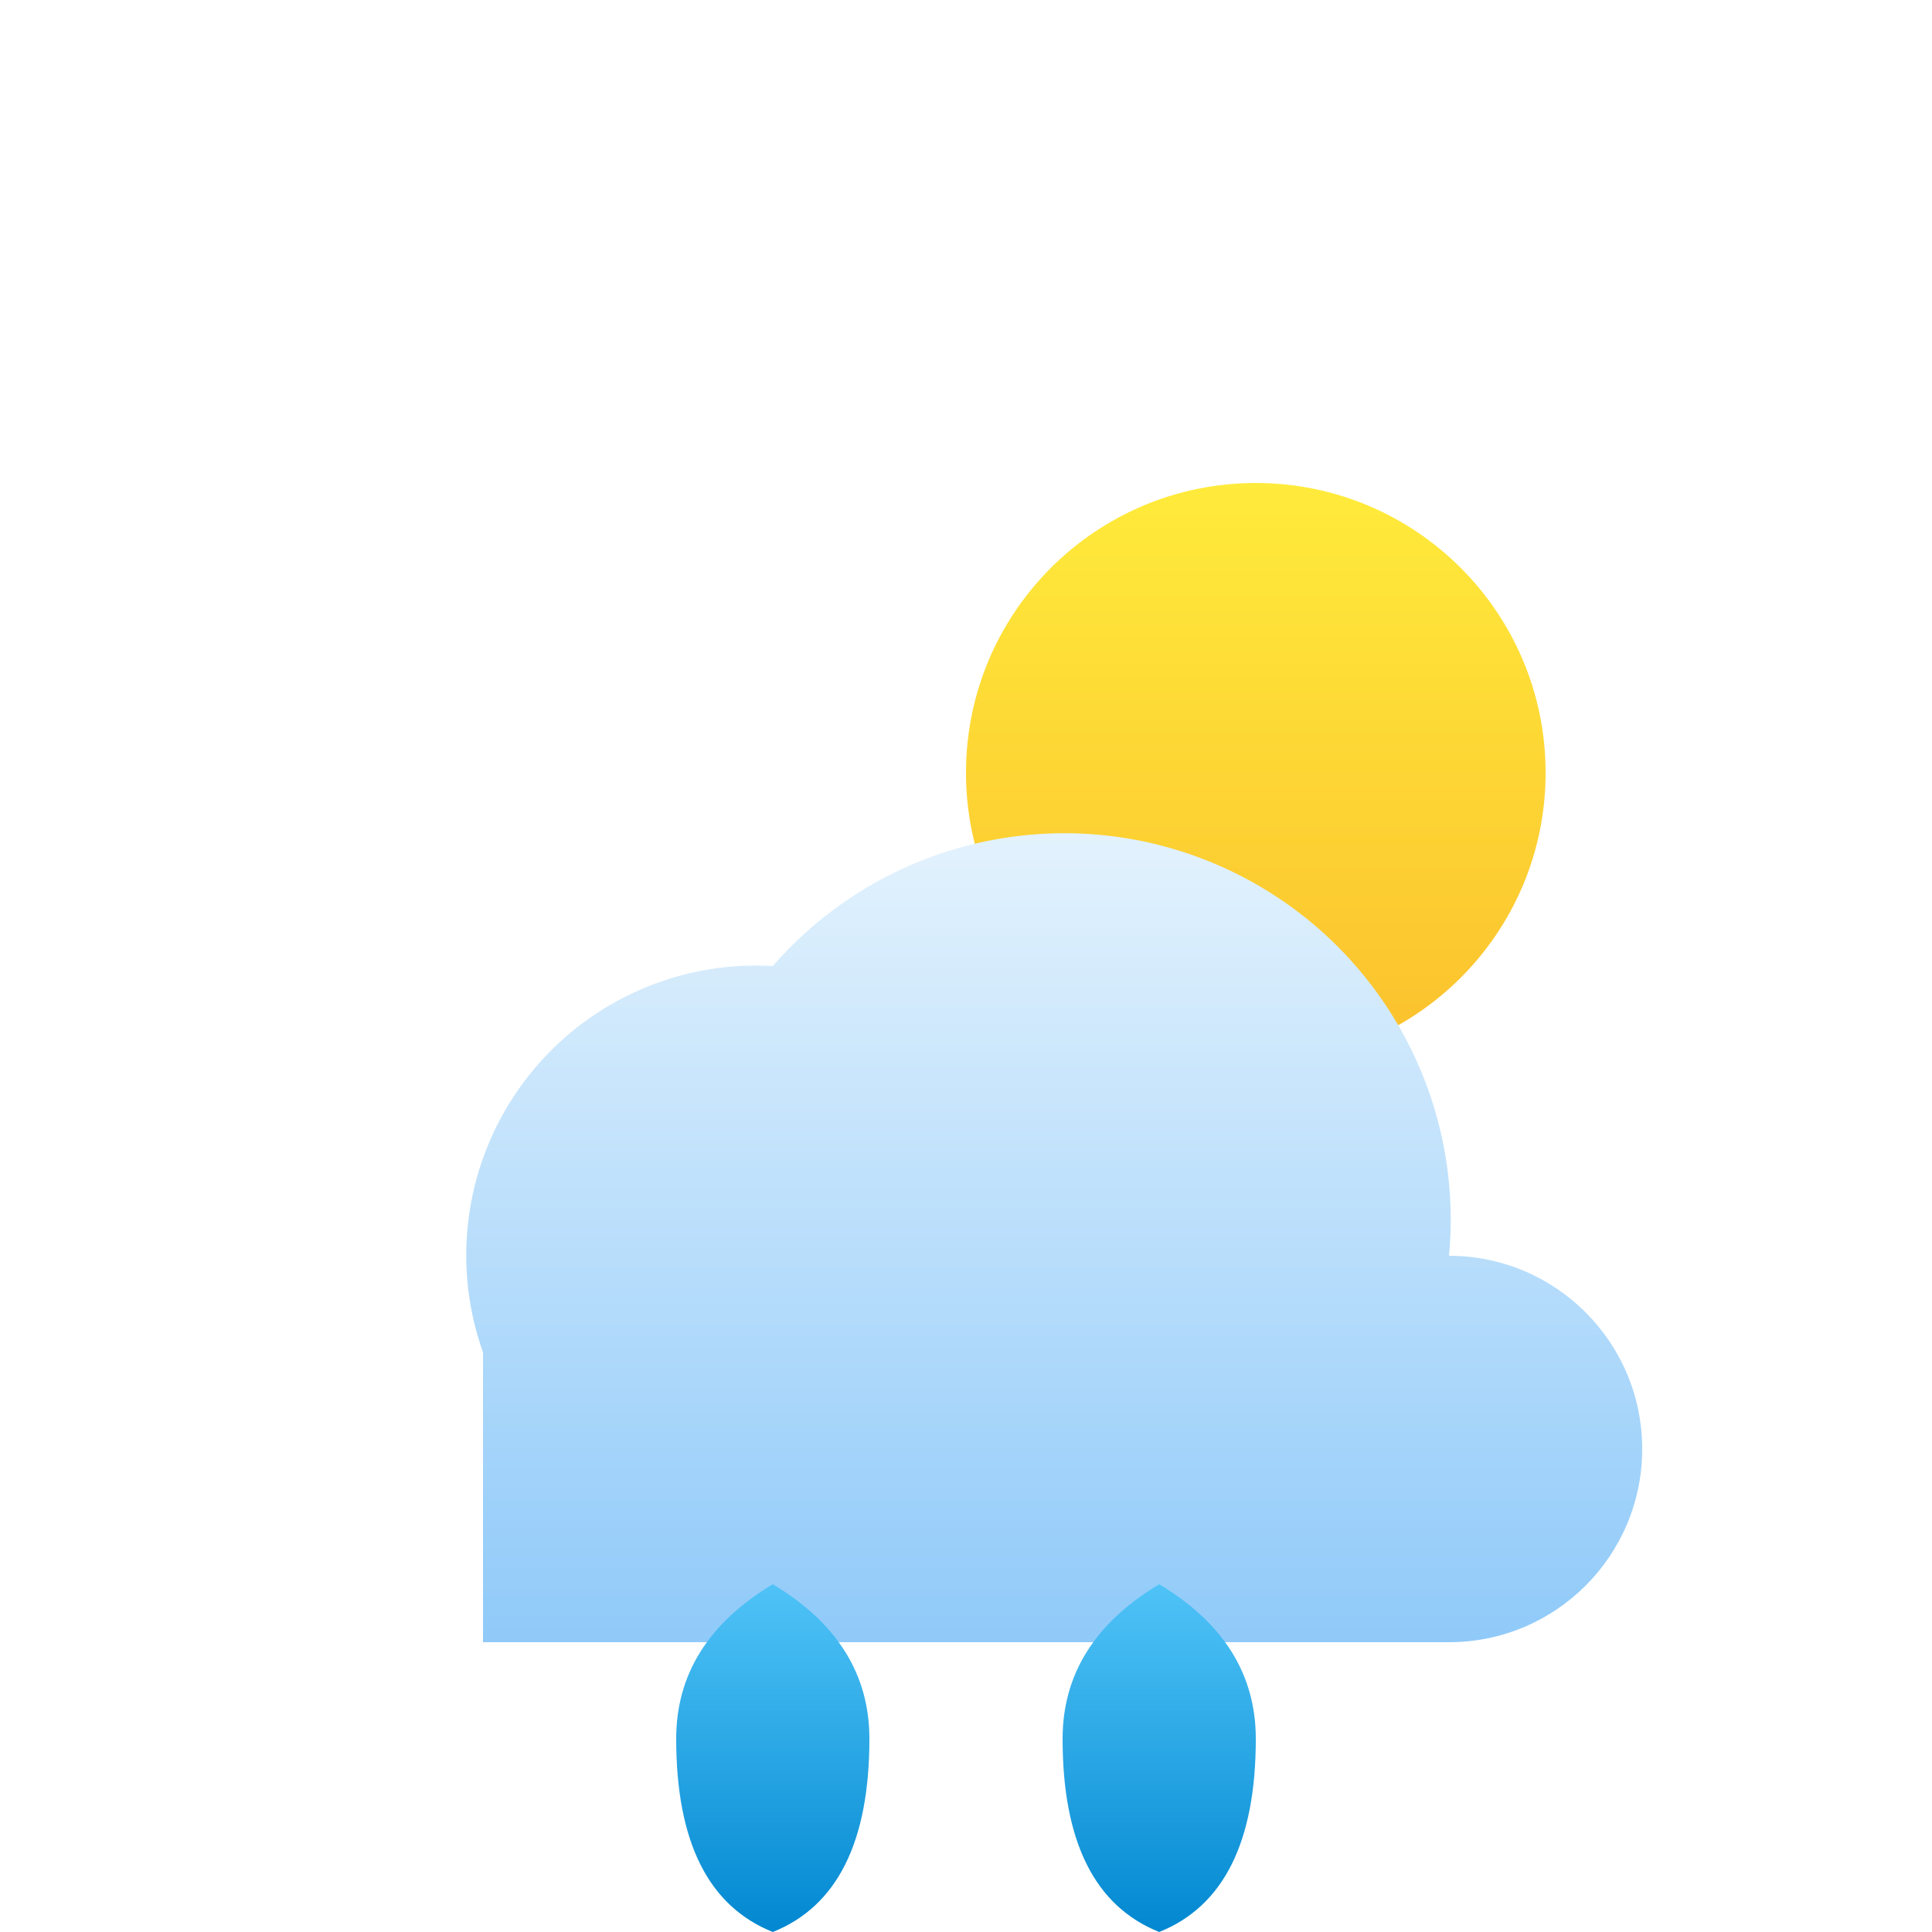
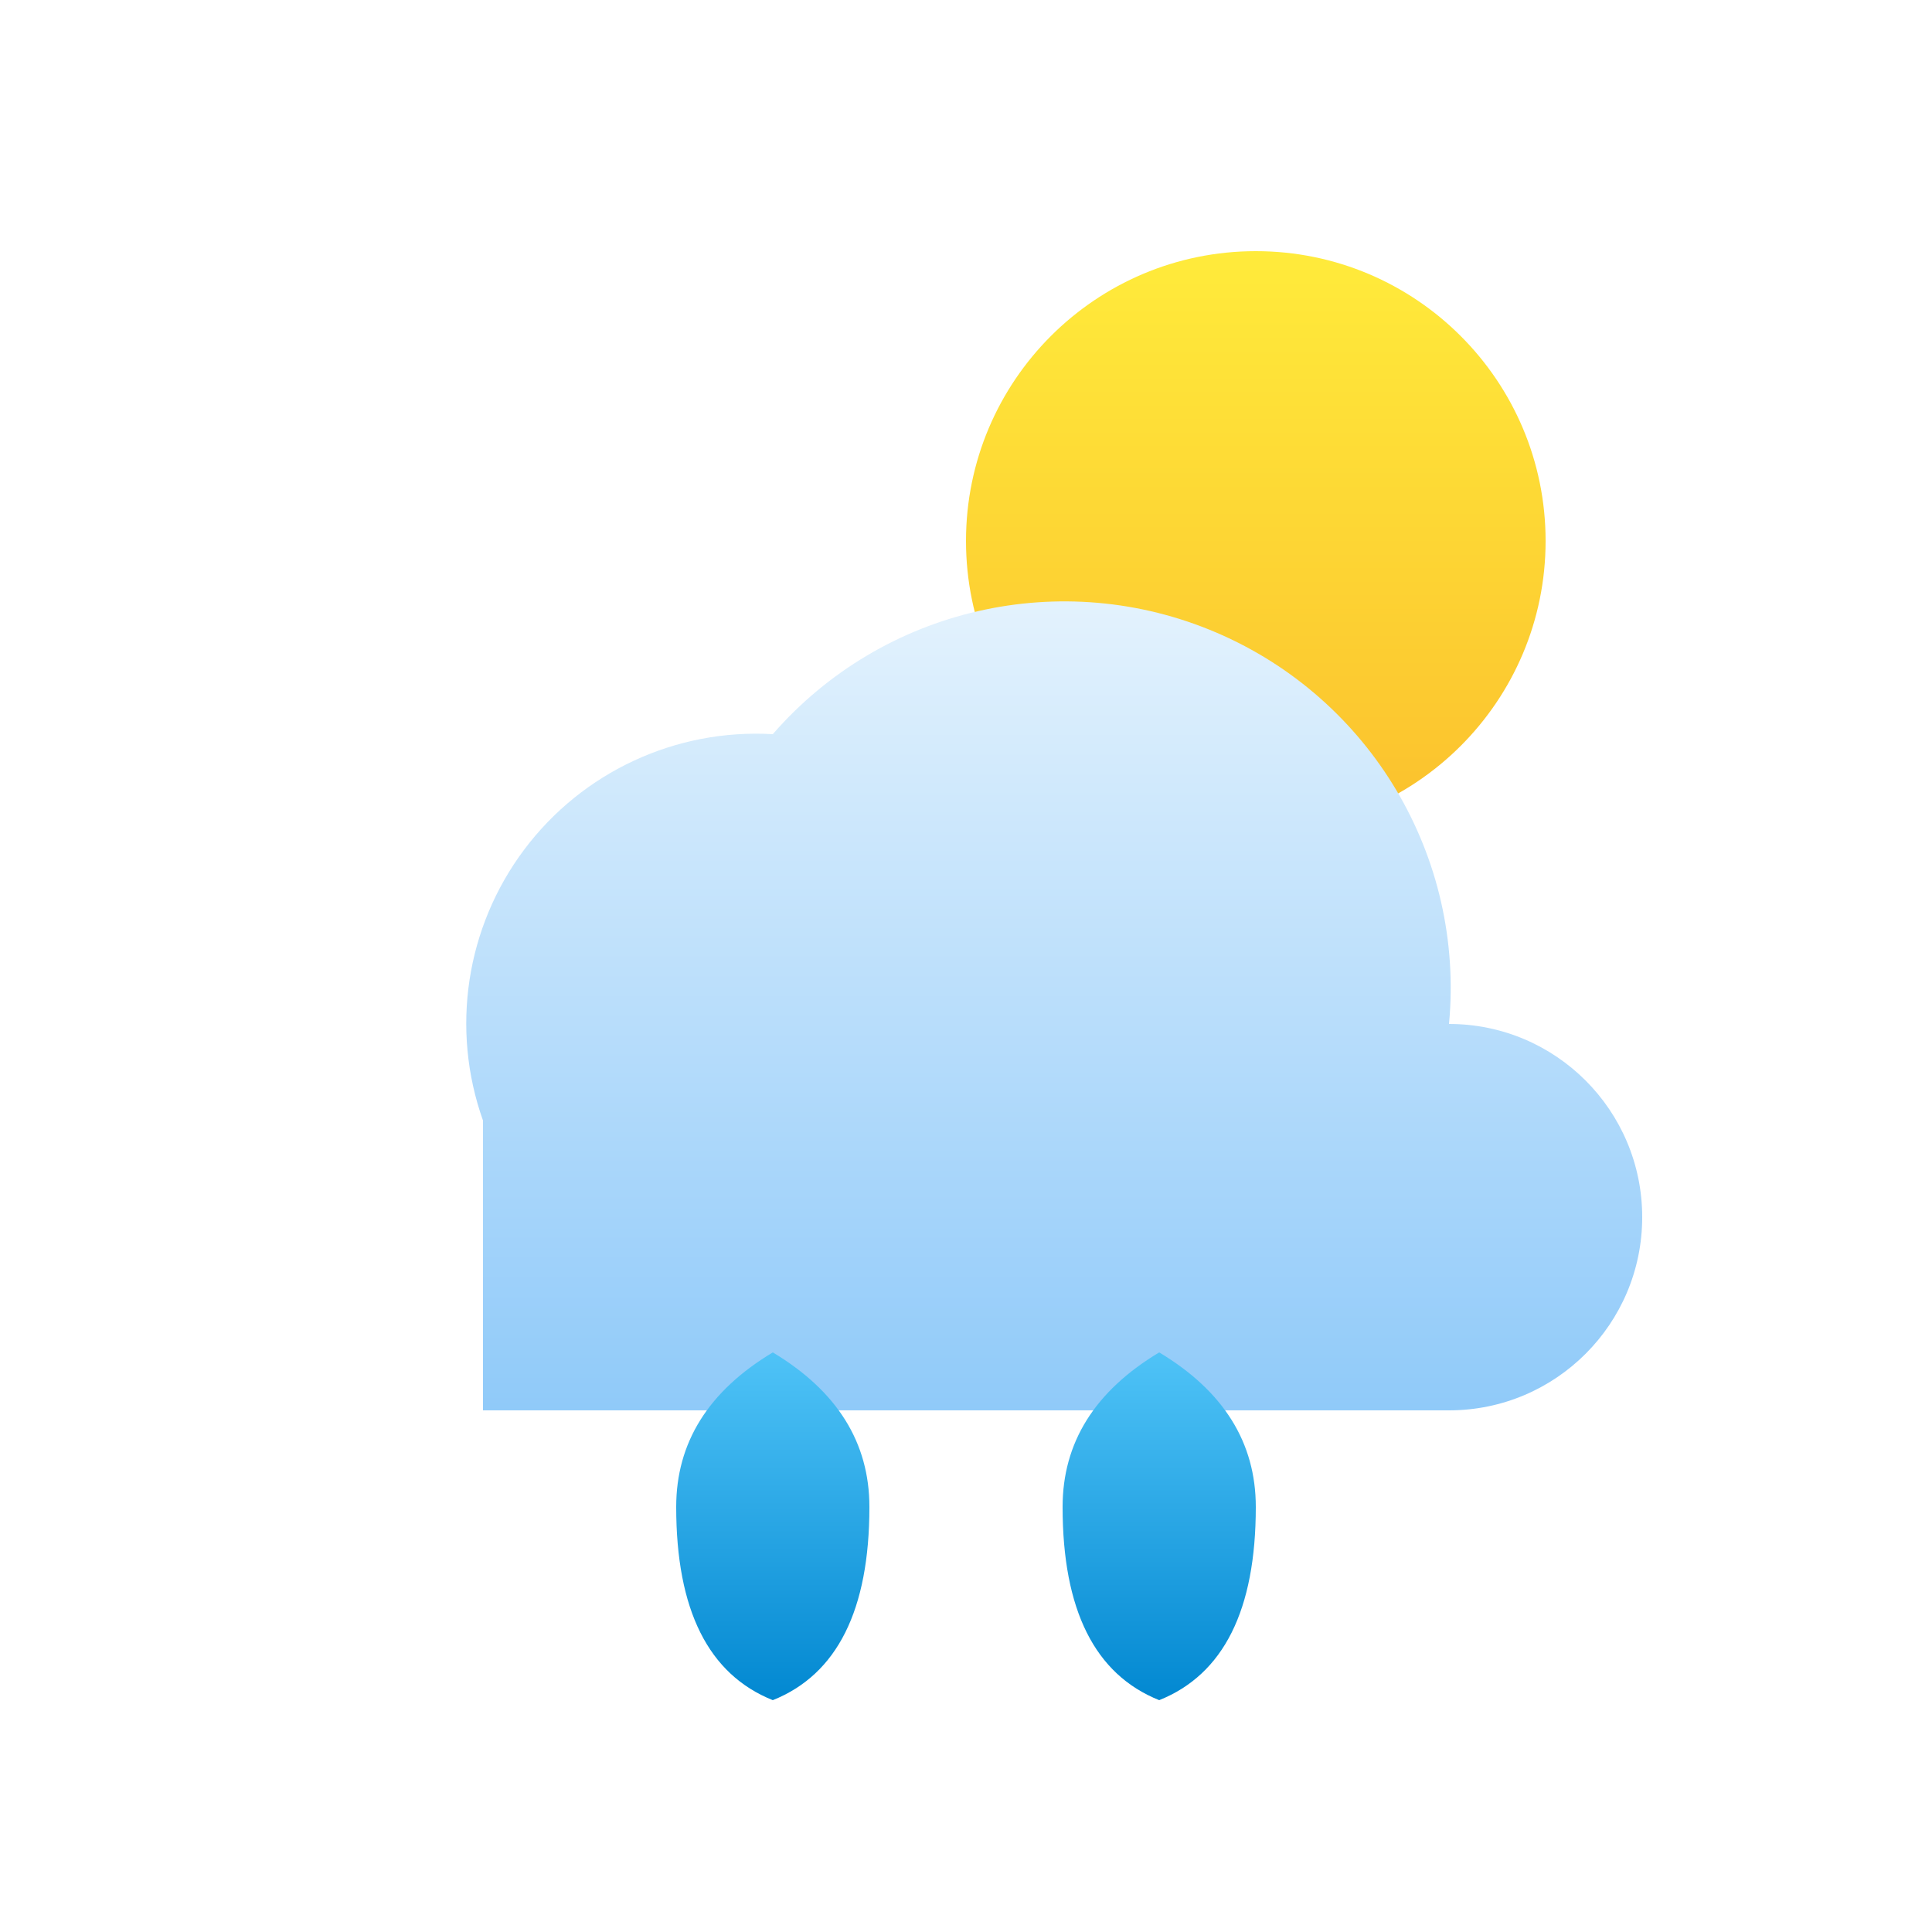
<svg xmlns="http://www.w3.org/2000/svg" viewBox="0 0 100 100">
  <defs>
    <linearGradient id="gCloudRain" x1="0" y1="0" x2="0" y2="1">
      <stop offset="0%" stop-color="#E3F2FD" />
      <stop offset="100%" stop-color="#90CAF9" />
    </linearGradient>
    <linearGradient id="gSun" x1="0" y1="0" x2="0" y2="1">
      <stop offset="0%" stop-color="#FFEB3B" />
      <stop offset="100%" stop-color="#FBC02D" />
    </linearGradient>
    <linearGradient id="gRain" x1="0" y1="0" x2="0" y2="1">
      <stop offset="0%" stop-color="#4FC3F7" />
      <stop offset="100%" stop-color="#0288D1" />
    </linearGradient>
  </defs>
-   <circle cx="65" cy="40" r="15" fill="url(#gSun)" />
-   <path d="M25 70 A 15 15 0 0 1 40 50 A 20 20 0 0 1 75 65 A 10 10 0 0 1 75 85 H 25 Z" fill="url(#gCloudRain)" />
-   <path d="M45 90 Q45 98 40 100 Q35 98 35 90 Q35 85 40 82 Q45 85 45 90" fill="url(#gRain)" />
-   <path d="M65 90 Q65 98 60 100 Q55 98 55 90 Q55 85 60 82 Q65 85 65 90" fill="url(#gRain)" />
+   <g transform="translate(0, -12)">
+     <circle cx="65" cy="40" r="15" fill="url(#gSun)" />
+     <path d="M25 70 A 15 15 0 0 1 40 50 A 20 20 0 0 1 75 65 A 10 10 0 0 1 75 85 H 25 Z" fill="url(#gCloudRain)" />
+     <path d="M45 90 Q45 98 40 100 Q35 98 35 90 Q35 85 40 82 Q45 85 45 90" fill="url(#gRain)" />
+     <path d="M65 90 Q65 98 60 100 Q55 98 55 90 Q55 85 60 82 Q65 85 65 90" fill="url(#gRain)" />
+   </g>
</svg>
